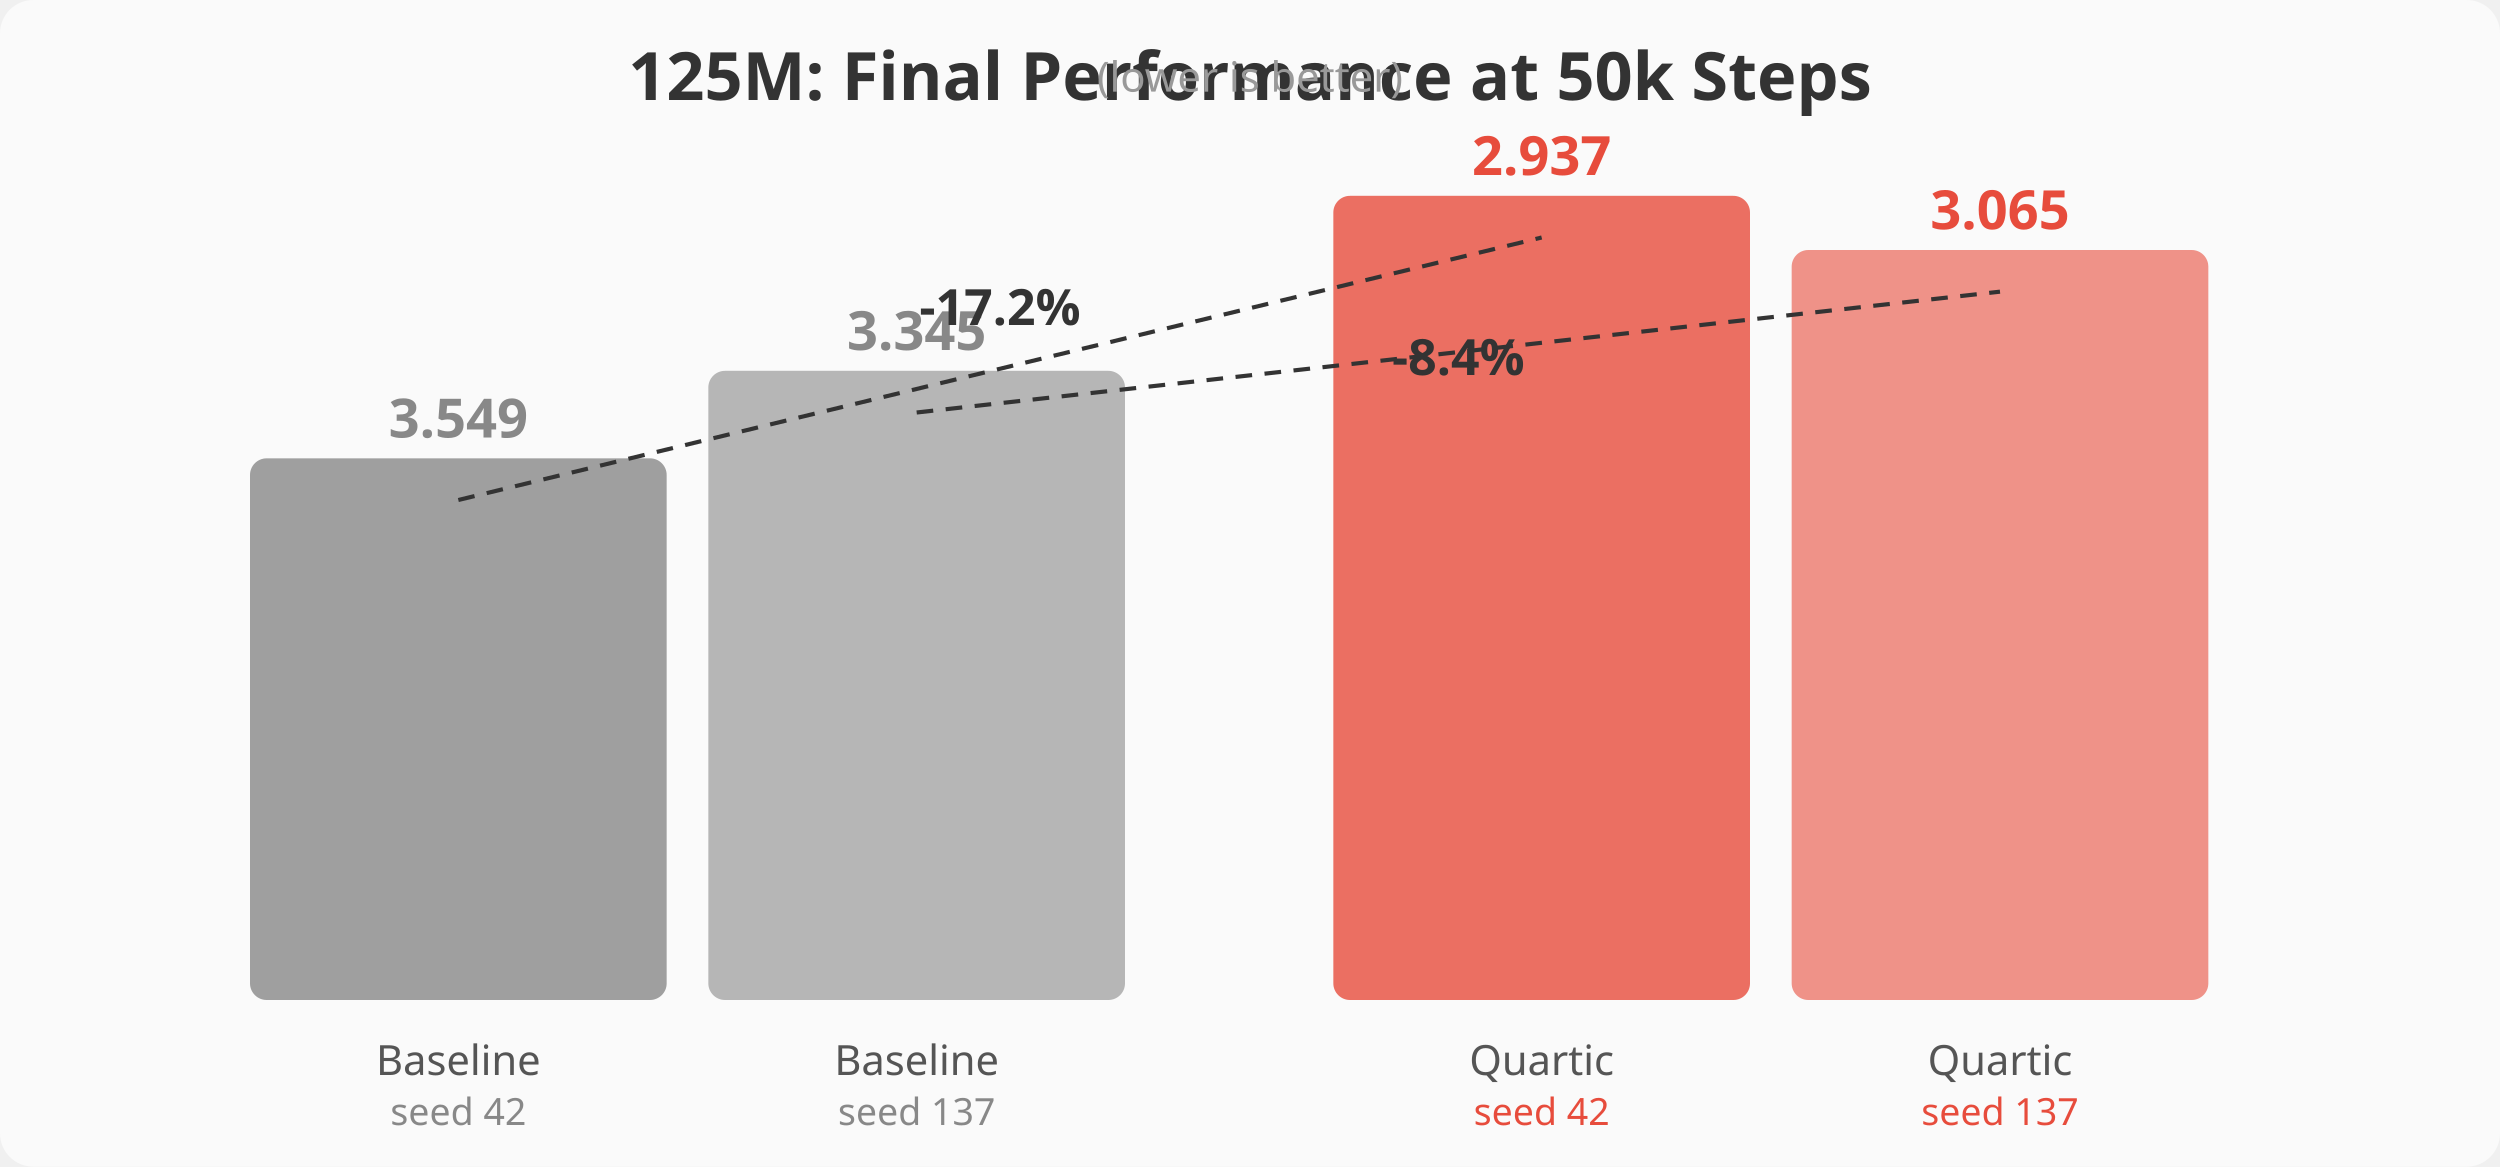
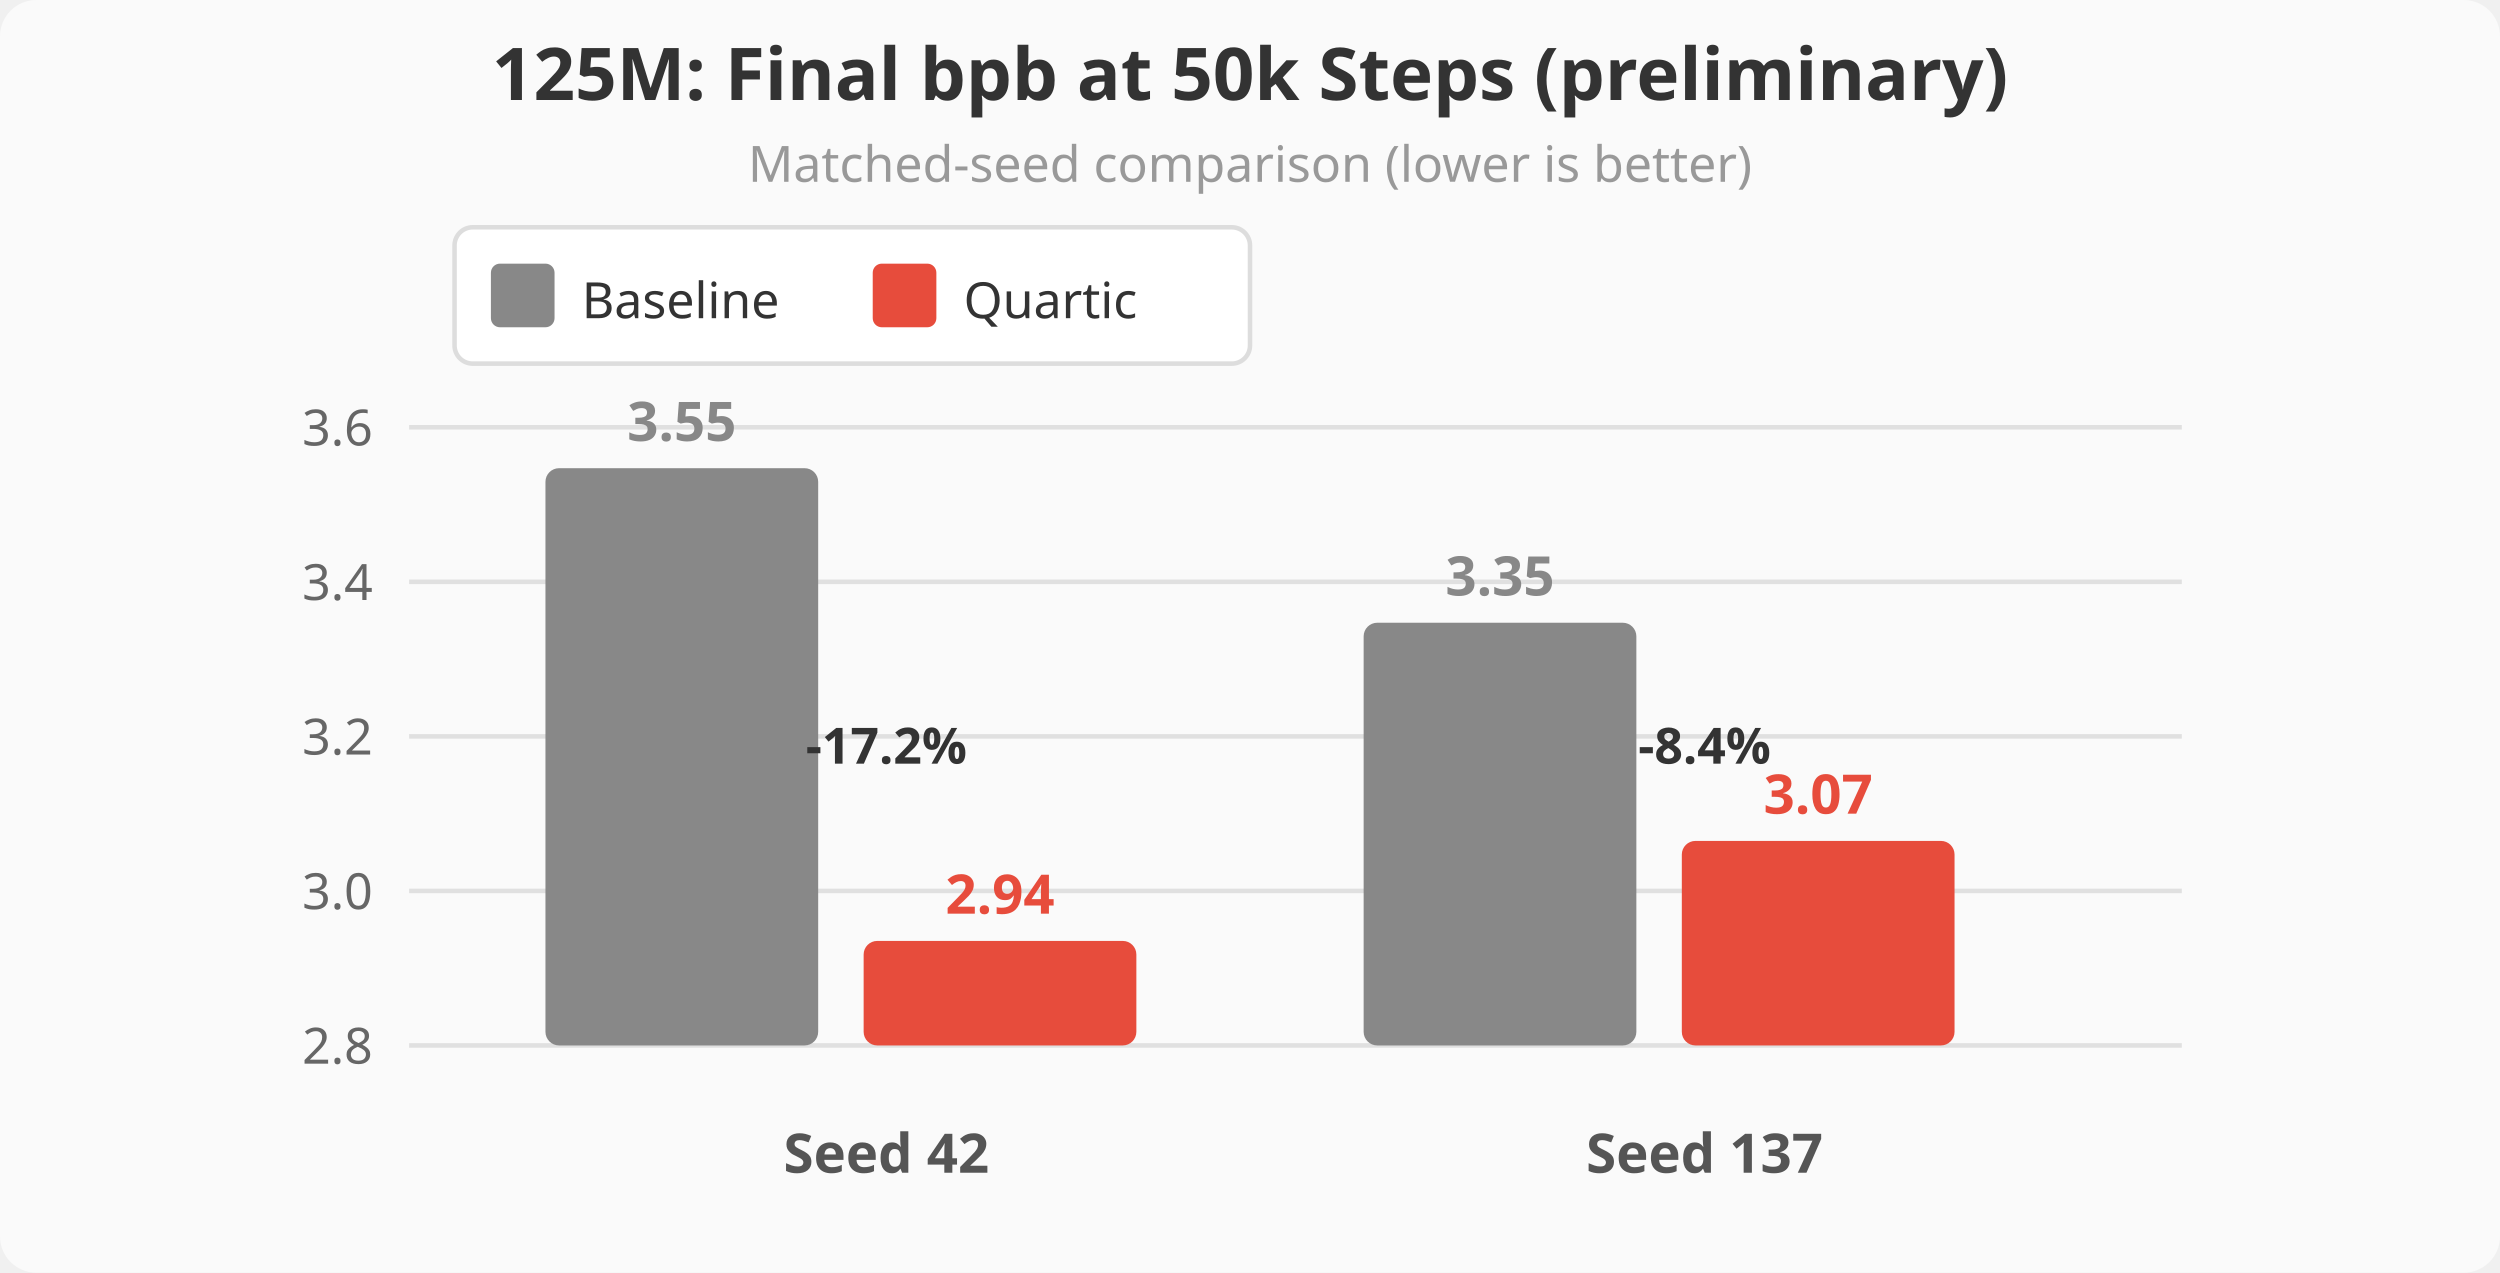
- <svg xmlns="http://www.w3.org/2000/svg" viewBox="0 0 600 280" font-family="system-ui,sans-serif">
-   <rect width="600" height="280" fill="#fafafa" rx="8" />
-   <text x="300" y="24" text-anchor="middle" font-size="16" font-weight="bold" fill="#333">125M: Final Performance at 50k Steps</text>
-   <rect x="60" y="110" width="100" height="130" fill="#888" rx="4" opacity="0.8" />
-   <text x="110" y="105" text-anchor="middle" font-size="13" fill="#888" font-weight="bold">3.549</text>
-   <text x="110" y="258" text-anchor="middle" font-size="10" fill="#555">Baseline</text>
-   <text x="110" y="270" text-anchor="middle" font-size="9" fill="#888">seed 42</text>
-   <rect x="170" y="89" width="100" height="151" fill="#888" rx="4" opacity="0.6" />
-   <text x="220" y="84" text-anchor="middle" font-size="13" fill="#888" font-weight="bold">3.345</text>
-   <text x="220" y="258" text-anchor="middle" font-size="10" fill="#555">Baseline</text>
-   <text x="220" y="270" text-anchor="middle" font-size="9" fill="#888">seed 137</text>
-   <rect x="320" y="47" width="100" height="193" fill="#e74c3c" rx="4" opacity="0.8" />
-   <text x="370" y="42" text-anchor="middle" font-size="13" fill="#e74c3c" font-weight="bold">2.937</text>
-   <text x="370" y="258" text-anchor="middle" font-size="10" fill="#555">Quartic</text>
-   <text x="370" y="270" text-anchor="middle" font-size="9" fill="#e74c3c">seed 42</text>
-   <rect x="430" y="60" width="100" height="180" fill="#e74c3c" rx="4" opacity="0.6" />
-   <text x="480" y="55" text-anchor="middle" font-size="13" fill="#e74c3c" font-weight="bold">3.065</text>
-   <text x="480" y="258" text-anchor="middle" font-size="10" fill="#555">Quartic</text>
-   <text x="480" y="270" text-anchor="middle" font-size="9" fill="#e74c3c">seed 137</text>
-   <line x1="110" y1="120" x2="370" y2="57" stroke="#333" stroke-width="1" stroke-dasharray="4,3" />
-   <text x="240" y="78" text-anchor="middle" font-size="12" fill="#333" font-weight="bold">-17.2%</text>
-   <line x1="220" y1="99" x2="480" y2="70" stroke="#333" stroke-width="1" stroke-dasharray="4,3" />
-   <text x="350" y="90" text-anchor="middle" font-size="12" fill="#333" font-weight="bold">-8.4%</text>
-   <text x="300" y="22" text-anchor="middle" font-size="10" fill="#999">(lower is better)</text>
+ <svg xmlns="http://www.w3.org/2000/svg" viewBox="0 0 550 280" font-family="system-ui,sans-serif">
+   <rect width="550" height="280" fill="#fafafa" rx="8" />
+   <text x="275" y="22" text-anchor="middle" font-size="16" font-weight="bold" fill="#333">125M: Final bpb at 50k Steps (preliminary)</text>
+   <text x="275" y="40" text-anchor="middle" font-size="11" fill="#999">Matched-seed comparison (lower is better)</text>
+   <line x1="90" y1="230" x2="480" y2="230" stroke="#e0e0e0" />
+   <text x="82" y="234" text-anchor="end" font-size="11" fill="#666">2.8</text>
+   <line x1="90" y1="196" x2="480" y2="196" stroke="#e0e0e0" />
+   <text x="82" y="200" text-anchor="end" font-size="11" fill="#666">3.0</text>
+   <line x1="90" y1="162" x2="480" y2="162" stroke="#e0e0e0" />
+   <text x="82" y="166" text-anchor="end" font-size="11" fill="#666">3.2</text>
+   <line x1="90" y1="128" x2="480" y2="128" stroke="#e0e0e0" />
+   <text x="82" y="132" text-anchor="end" font-size="11" fill="#666">3.4</text>
+   <line x1="90" y1="94" x2="480" y2="94" stroke="#e0e0e0" />
+   <text x="82" y="98" text-anchor="end" font-size="11" fill="#666">3.6</text>
+   <text x="195" y="258" text-anchor="middle" font-size="12" fill="#555" font-weight="bold">Seed 42</text>
+   <rect x="120" y="103" width="60" height="127" fill="#888" rx="3" />
+   <text x="150" y="97" text-anchor="middle" font-size="12" fill="#888" font-weight="bold">3.55</text>
+   <rect x="190" y="207" width="60" height="23" fill="#e74c3c" rx="3" />
+   <text x="220" y="201" text-anchor="middle" font-size="12" fill="#e74c3c" font-weight="bold">2.94</text>
+   <text x="195" y="168" text-anchor="middle" font-size="11" fill="#333" font-weight="bold">-17.2%</text>
+   <text x="375" y="258" text-anchor="middle" font-size="12" fill="#555" font-weight="bold">Seed 137</text>
+   <rect x="300" y="137" width="60" height="93" fill="#888" rx="3" />
+   <text x="330" y="131" text-anchor="middle" font-size="12" fill="#888" font-weight="bold">3.35</text>
+   <rect x="370" y="185" width="60" height="45" fill="#e74c3c" rx="3" />
+   <text x="400" y="179" text-anchor="middle" font-size="12" fill="#e74c3c" font-weight="bold">3.07</text>
+   <text x="375" y="168" text-anchor="middle" font-size="11" fill="#333" font-weight="bold">-8.4%</text>
+   <rect x="100" y="50" width="175" height="30" fill="white" stroke="#ddd" rx="4" />
+   <rect x="108" y="58" width="14" height="14" fill="#888" rx="2" />
+   <text x="128" y="70" font-size="11" fill="#333">Baseline</text>
+   <rect x="192" y="58" width="14" height="14" fill="#e74c3c" rx="2" />
+   <text x="212" y="70" font-size="11" fill="#333">Quartic</text>
</svg>
